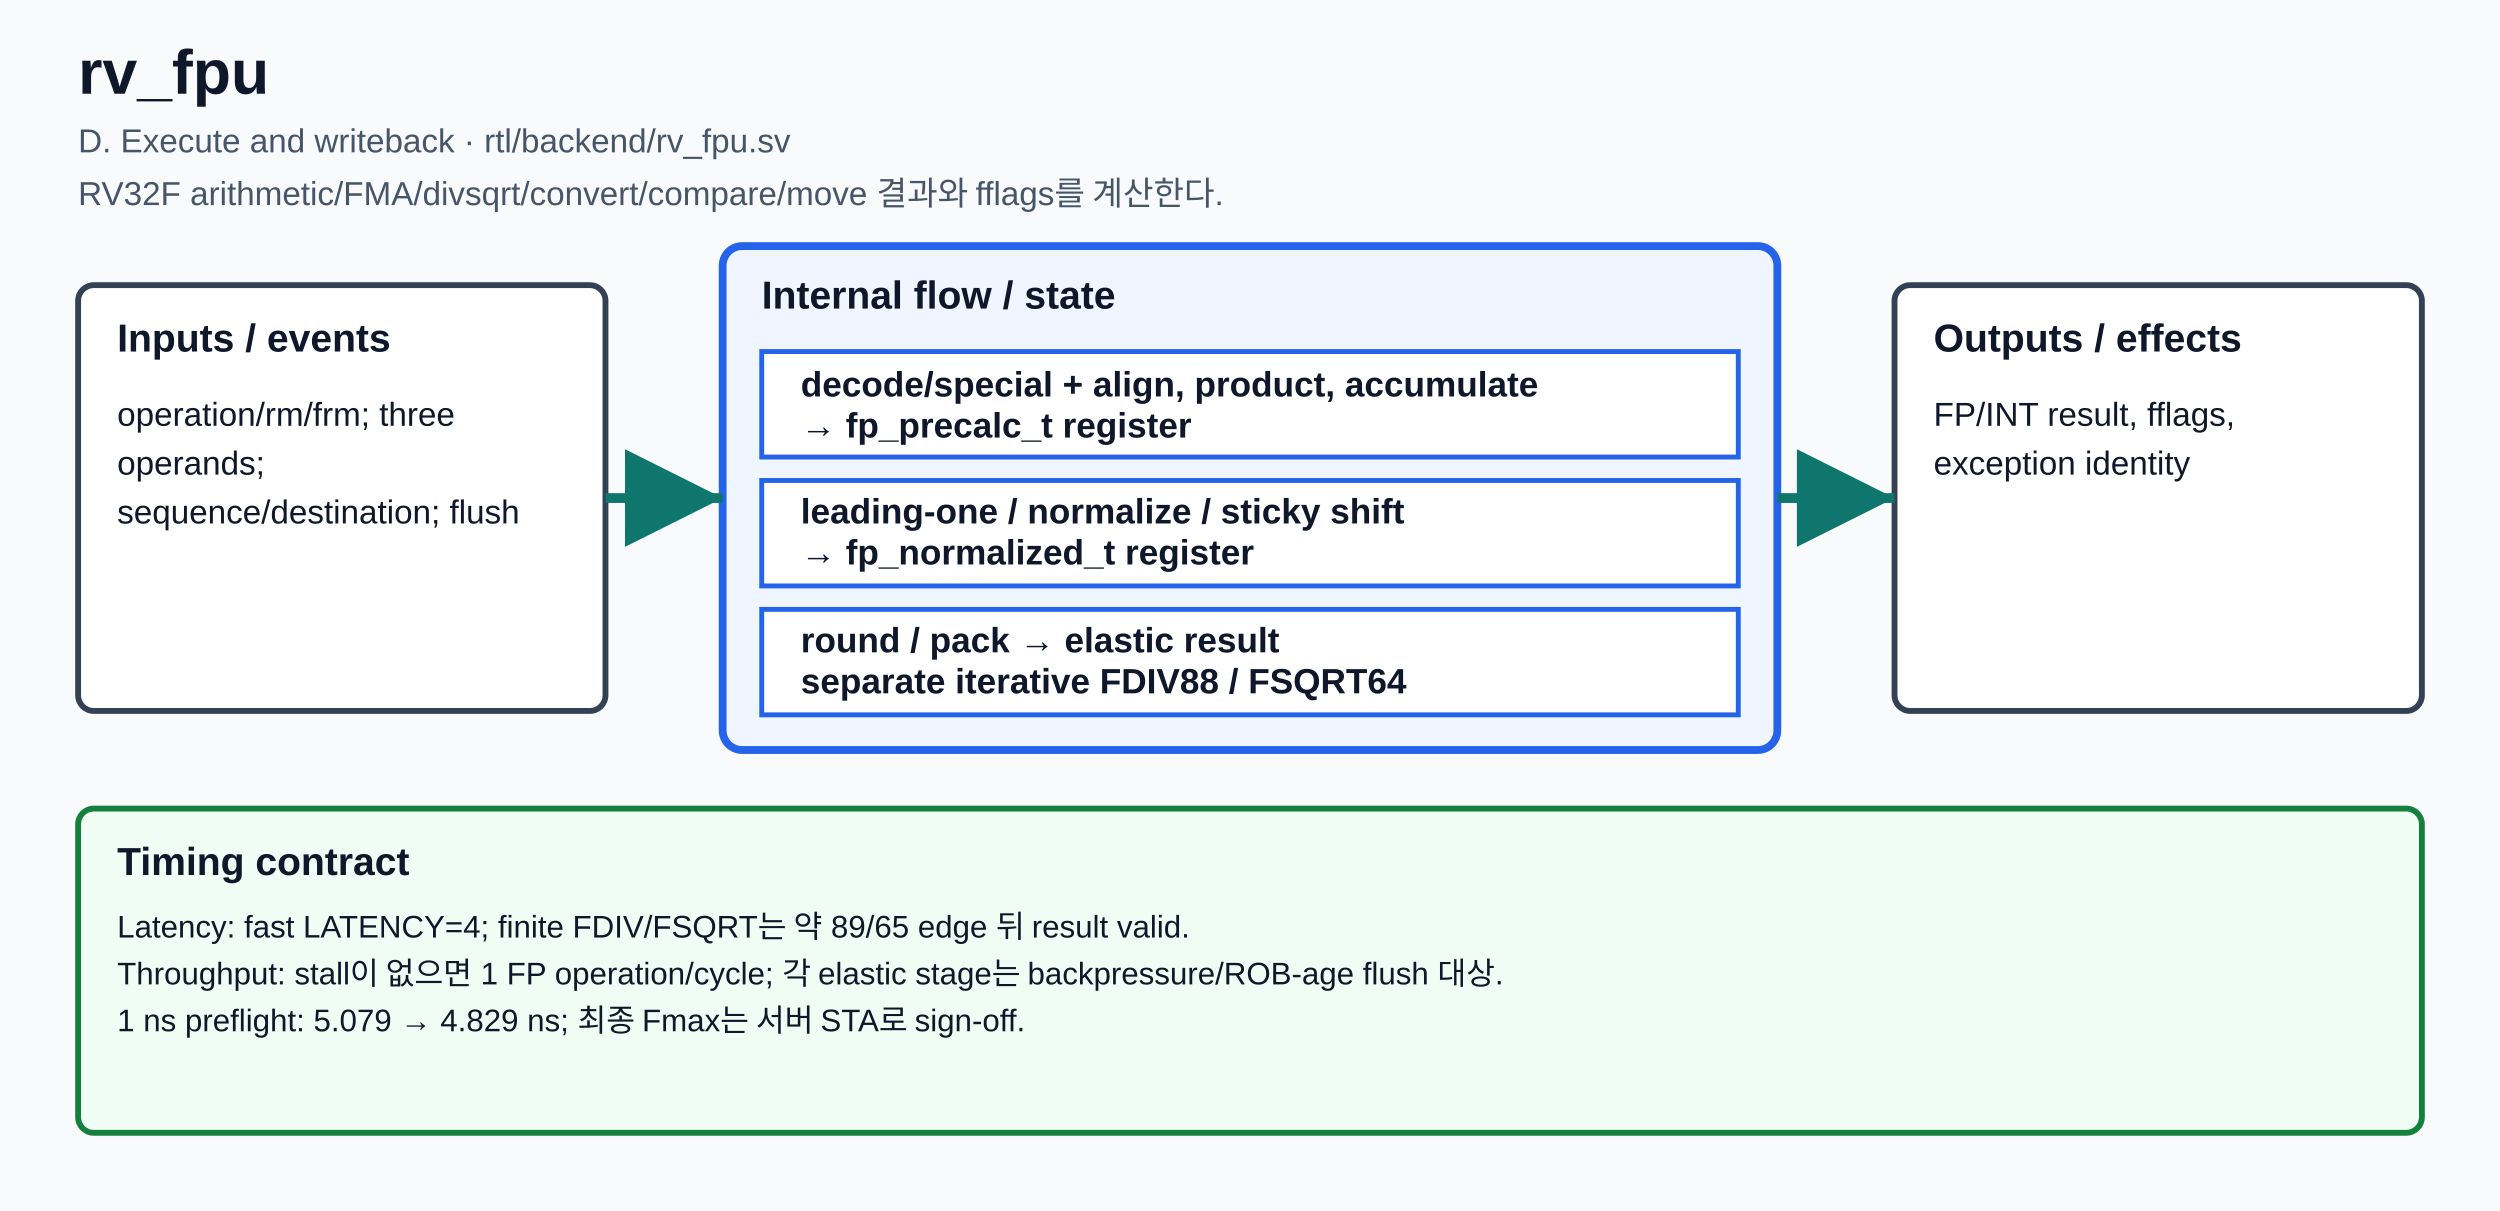
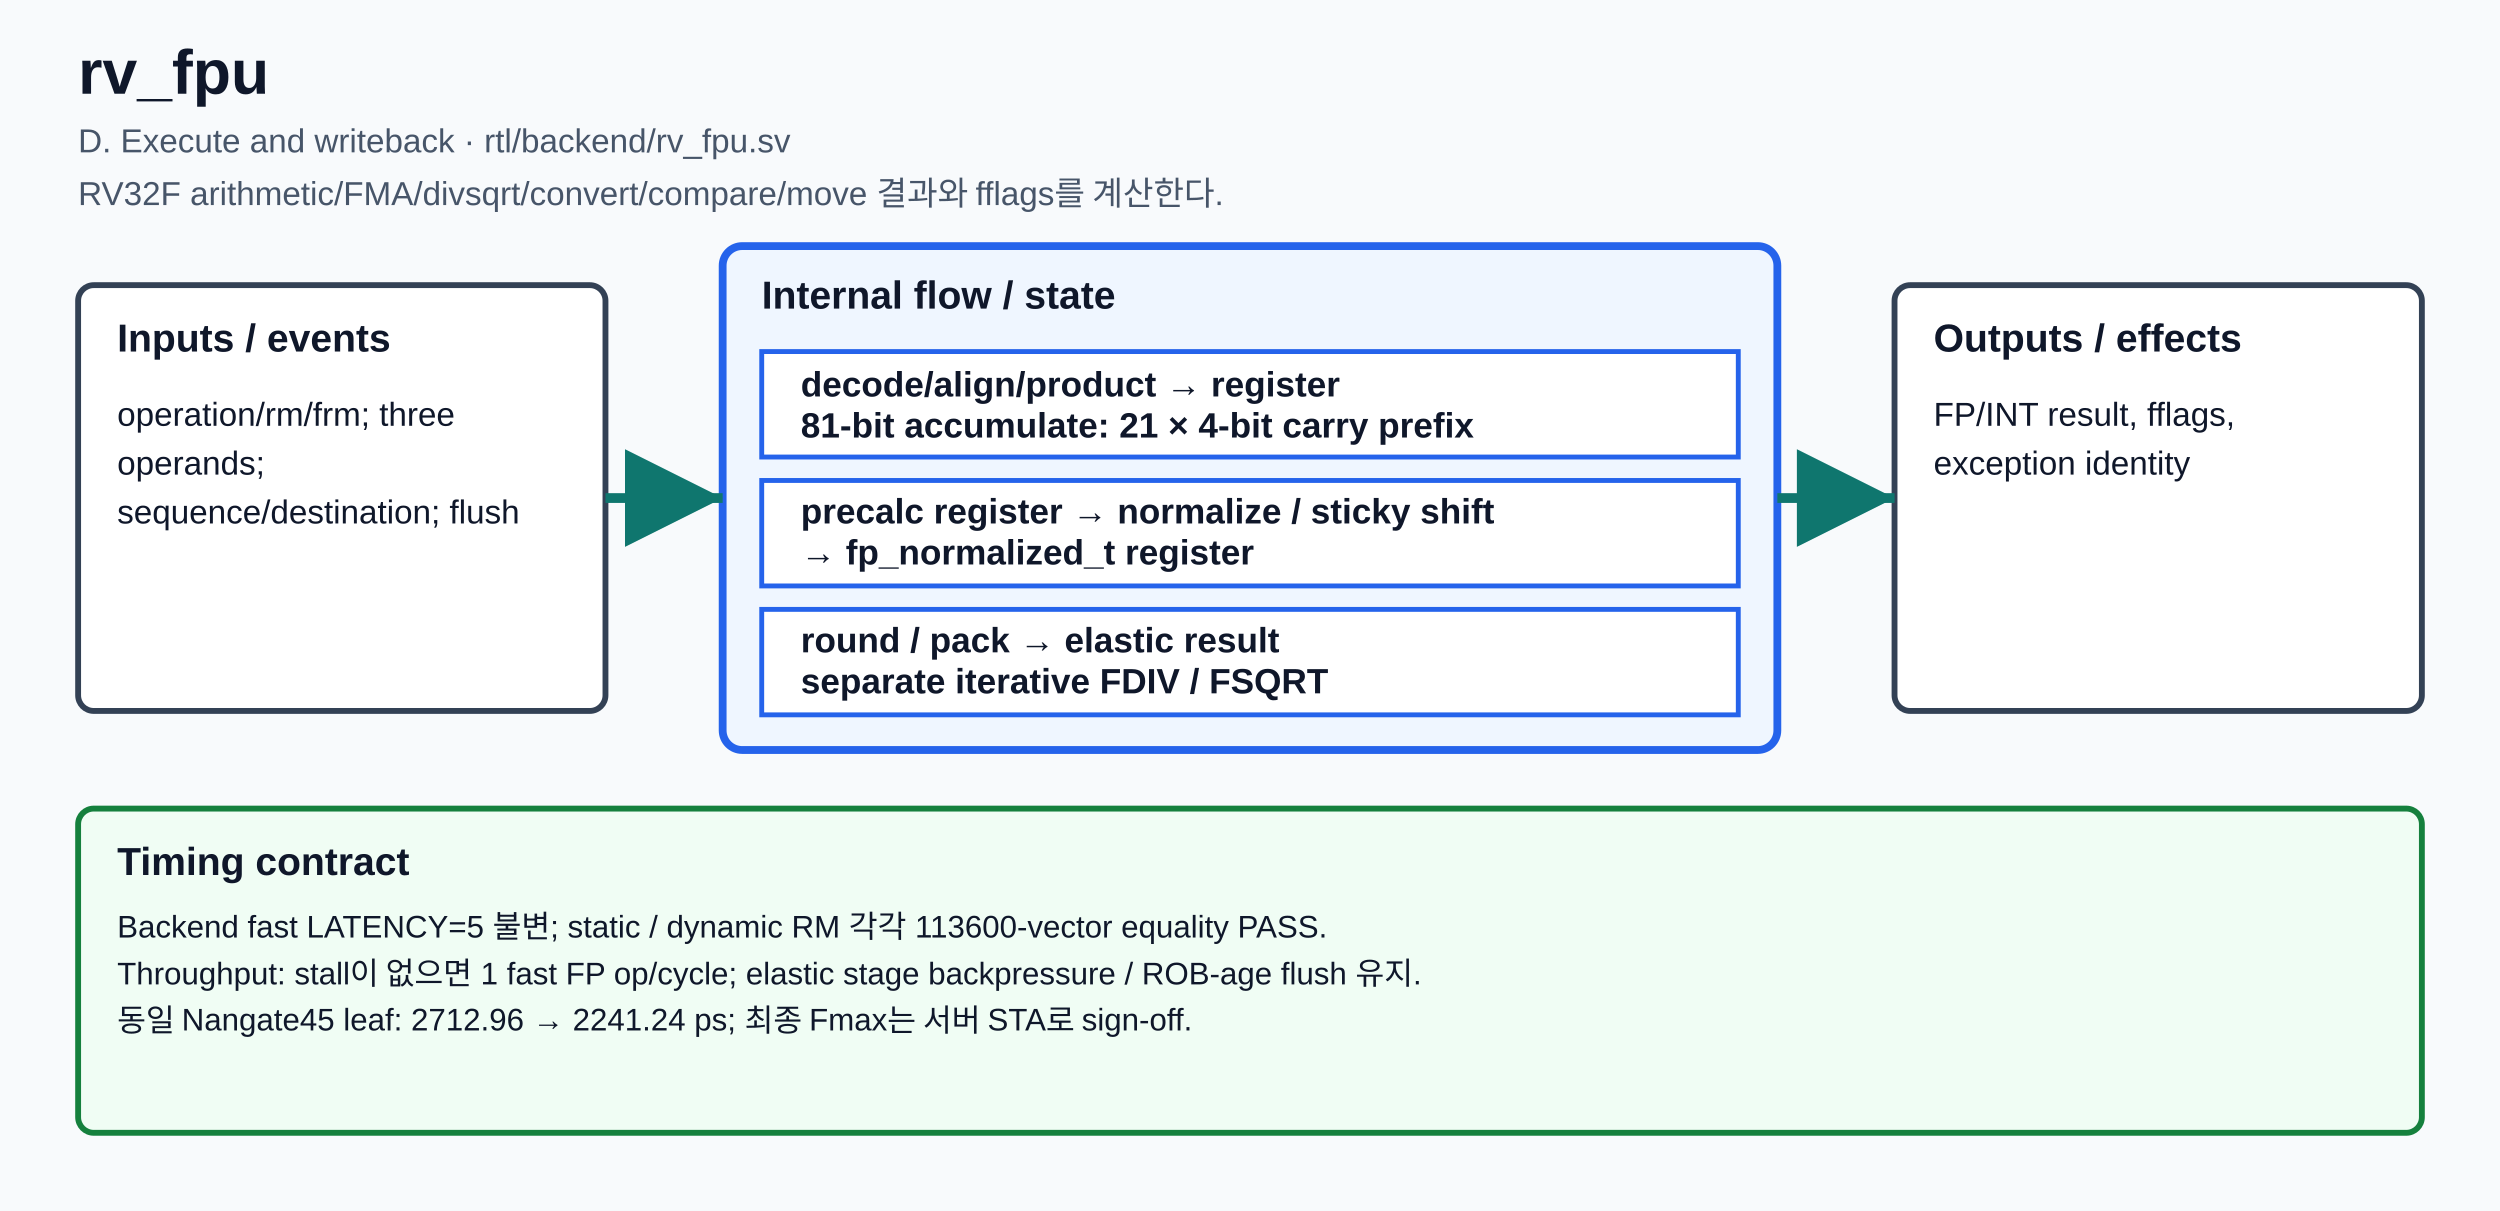
<svg xmlns="http://www.w3.org/2000/svg" width="1280" height="620" viewBox="0 0 1280 620" role="img" aria-labelledby="title desc">
  <defs>
    <marker id="arrow" markerWidth="12" markerHeight="12" refX="10" refY="5" orient="auto">
      <path d="M0,0 L10,5 L0,10 Z" class="arrow-head" />
    </marker>
  </defs>
  <style>
  .bg { fill:#f8fafc; } .panel { fill:#ffffff; stroke:#334155; stroke-width:3; }
  .core { fill:#eff6ff; stroke:#2563eb; stroke-width:4; } .stage { fill:#ffffff; stroke:#2563eb; stroke-width:2.5; }
  .timing { fill:#f0fdf4; stroke:#15803d; stroke-width:3; } .wire { fill:none; stroke:#0f766e; stroke-width:5; marker-end:url(#arrow); }
  .arrow-head { fill:#0f766e; } text { font-family:'Noto Sans KR','Malgun Gothic',Arial,sans-serif; fill:#0f172a; }
  .title { font-size:32px; font-weight:700; } .subtitle { font-size:17px; fill:#475569; }
  .label { font-size:20px; font-weight:700; } .body { font-size:17px; } .stage-text { font-size:18px; font-weight:600; }
  .timing-text { font-size:16px; }
  @media (prefers-color-scheme:dark) { .bg{fill:#0f172a} .panel{fill:#111827;stroke:#94a3b8} .core{fill:#172554;stroke:#60a5fa} .stage{fill:#111827;stroke:#60a5fa} .timing{fill:#052e16;stroke:#4ade80} text{fill:#e5e7eb} .subtitle{fill:#cbd5e1} .wire{stroke:#5eead4} .arrow-head{fill:#5eead4} }
</style>
  <rect width="1280" height="620" class="bg" />
  <text x="40" y="48" class="title">rv_fpu</text>
  <text x="40" y="78" class="subtitle">D. Execute and writeback · rtl/backend/rv_fpu.sv</text>
  <text x="40" y="105" class="subtitle">
    <tspan x="40" dy="0">RV32F arithmetic/FMA/divsqrt/convert/compare/move 결과와 fflags를 계산한다.</tspan>
  </text>
  <rect x="40" y="146" width="270" height="218" rx="8" class="panel" />
  <text x="60" y="180" class="label">Inputs / events</text>
  <text x="60" y="218" class="body">
    <tspan x="60" dy="0">operation/rm/frm; three</tspan>
    <tspan x="60" dy="25">operands;</tspan>
    <tspan x="60" dy="25">sequence/destination; flush</tspan>
  </text>
  <rect x="370" y="126" width="540" height="258" rx="10" class="core" />
  <text x="390" y="158" class="label">Internal flow / state</text>
  <rect x="390" y="180" width="500" height="54" class="stage" />
  <text x="410" y="203" class="stage-text">
-     <tspan x="410" dy="0">decode/special + align, product, accumulate</tspan>
-     <tspan x="410" dy="21">→ fp_precalc_t register</tspan>
+     <tspan x="410">decode/align/product → register</tspan>
+     <tspan x="410" dy="21">81-bit accumulate: 21 × 4-bit carry prefix</tspan>
  </text>
  <rect x="390" y="246" width="500" height="54" class="stage" />
  <text x="410" y="268" class="stage-text">
-     <tspan x="410" dy="0">leading-one / normalize / sticky shift</tspan>
+     <tspan x="410">precalc register → normalize / sticky shift</tspan>
    <tspan x="410" dy="21">→ fp_normalized_t register</tspan>
  </text>
  <rect x="390" y="312" width="500" height="54" class="stage" />
  <text x="410" y="334" class="stage-text">
-     <tspan x="410" dy="0">round / pack → elastic result</tspan>
-     <tspan x="410" dy="21">separate iterative FDIV88 / FSQRT64</tspan>
+     <tspan x="410">round / pack → elastic result</tspan>
+     <tspan x="410" dy="21">separate iterative FDIV / FSQRT</tspan>
  </text>
  <rect x="970" y="146" width="270" height="218" rx="8" class="panel" />
  <text x="990" y="180" class="label">Outputs / effects</text>
  <text x="990" y="218" class="body">
    <tspan x="990" dy="0">FP/INT result, fflags,</tspan>
    <tspan x="990" dy="25">exception identity</tspan>
  </text>
  <path d="M310 255 H350 V255 H370" class="wire" />
  <path d="M910 255 H950 V255 H970" class="wire" />
  <rect x="40" y="414" width="1200" height="166" rx="8" class="timing" />
  <text x="60" y="448" class="label">Timing contract</text>
  <text x="60" y="480" class="timing-text">
-     <tspan x="60" dy="0">Latency: fast LATENCY=4; finite FDIV/FSQRT는 약 89/65 edge 뒤 result valid.</tspan>
-     <tspan x="60" dy="24">Throughput: stall이 없으면 1 FP operation/cycle; 각 elastic stage는 backpressure/ROB-age flush 대상.</tspan>
-     <tspan x="60" dy="24">1 ns preflight: 5.079 → 4.829 ns; 최종 Fmax는 서버 STA로 sign-off.</tspan>
+     <tspan x="60">Backend fast LATENCY=5 불변; static / dynamic RM 각각 113600-vector equality PASS.</tspan>
+     <tspan x="60" dy="24">Throughput: stall이 없으면 1 fast FP op/cycle; elastic stage backpressure / ROB-age flush 유지.</tspan>
+     <tspan x="60" dy="24">동일 Nangate45 leaf: 2712.96 → 2241.24 ps; 최종 Fmax는 서버 STA로 sign-off.</tspan>
  </text>
</svg>
